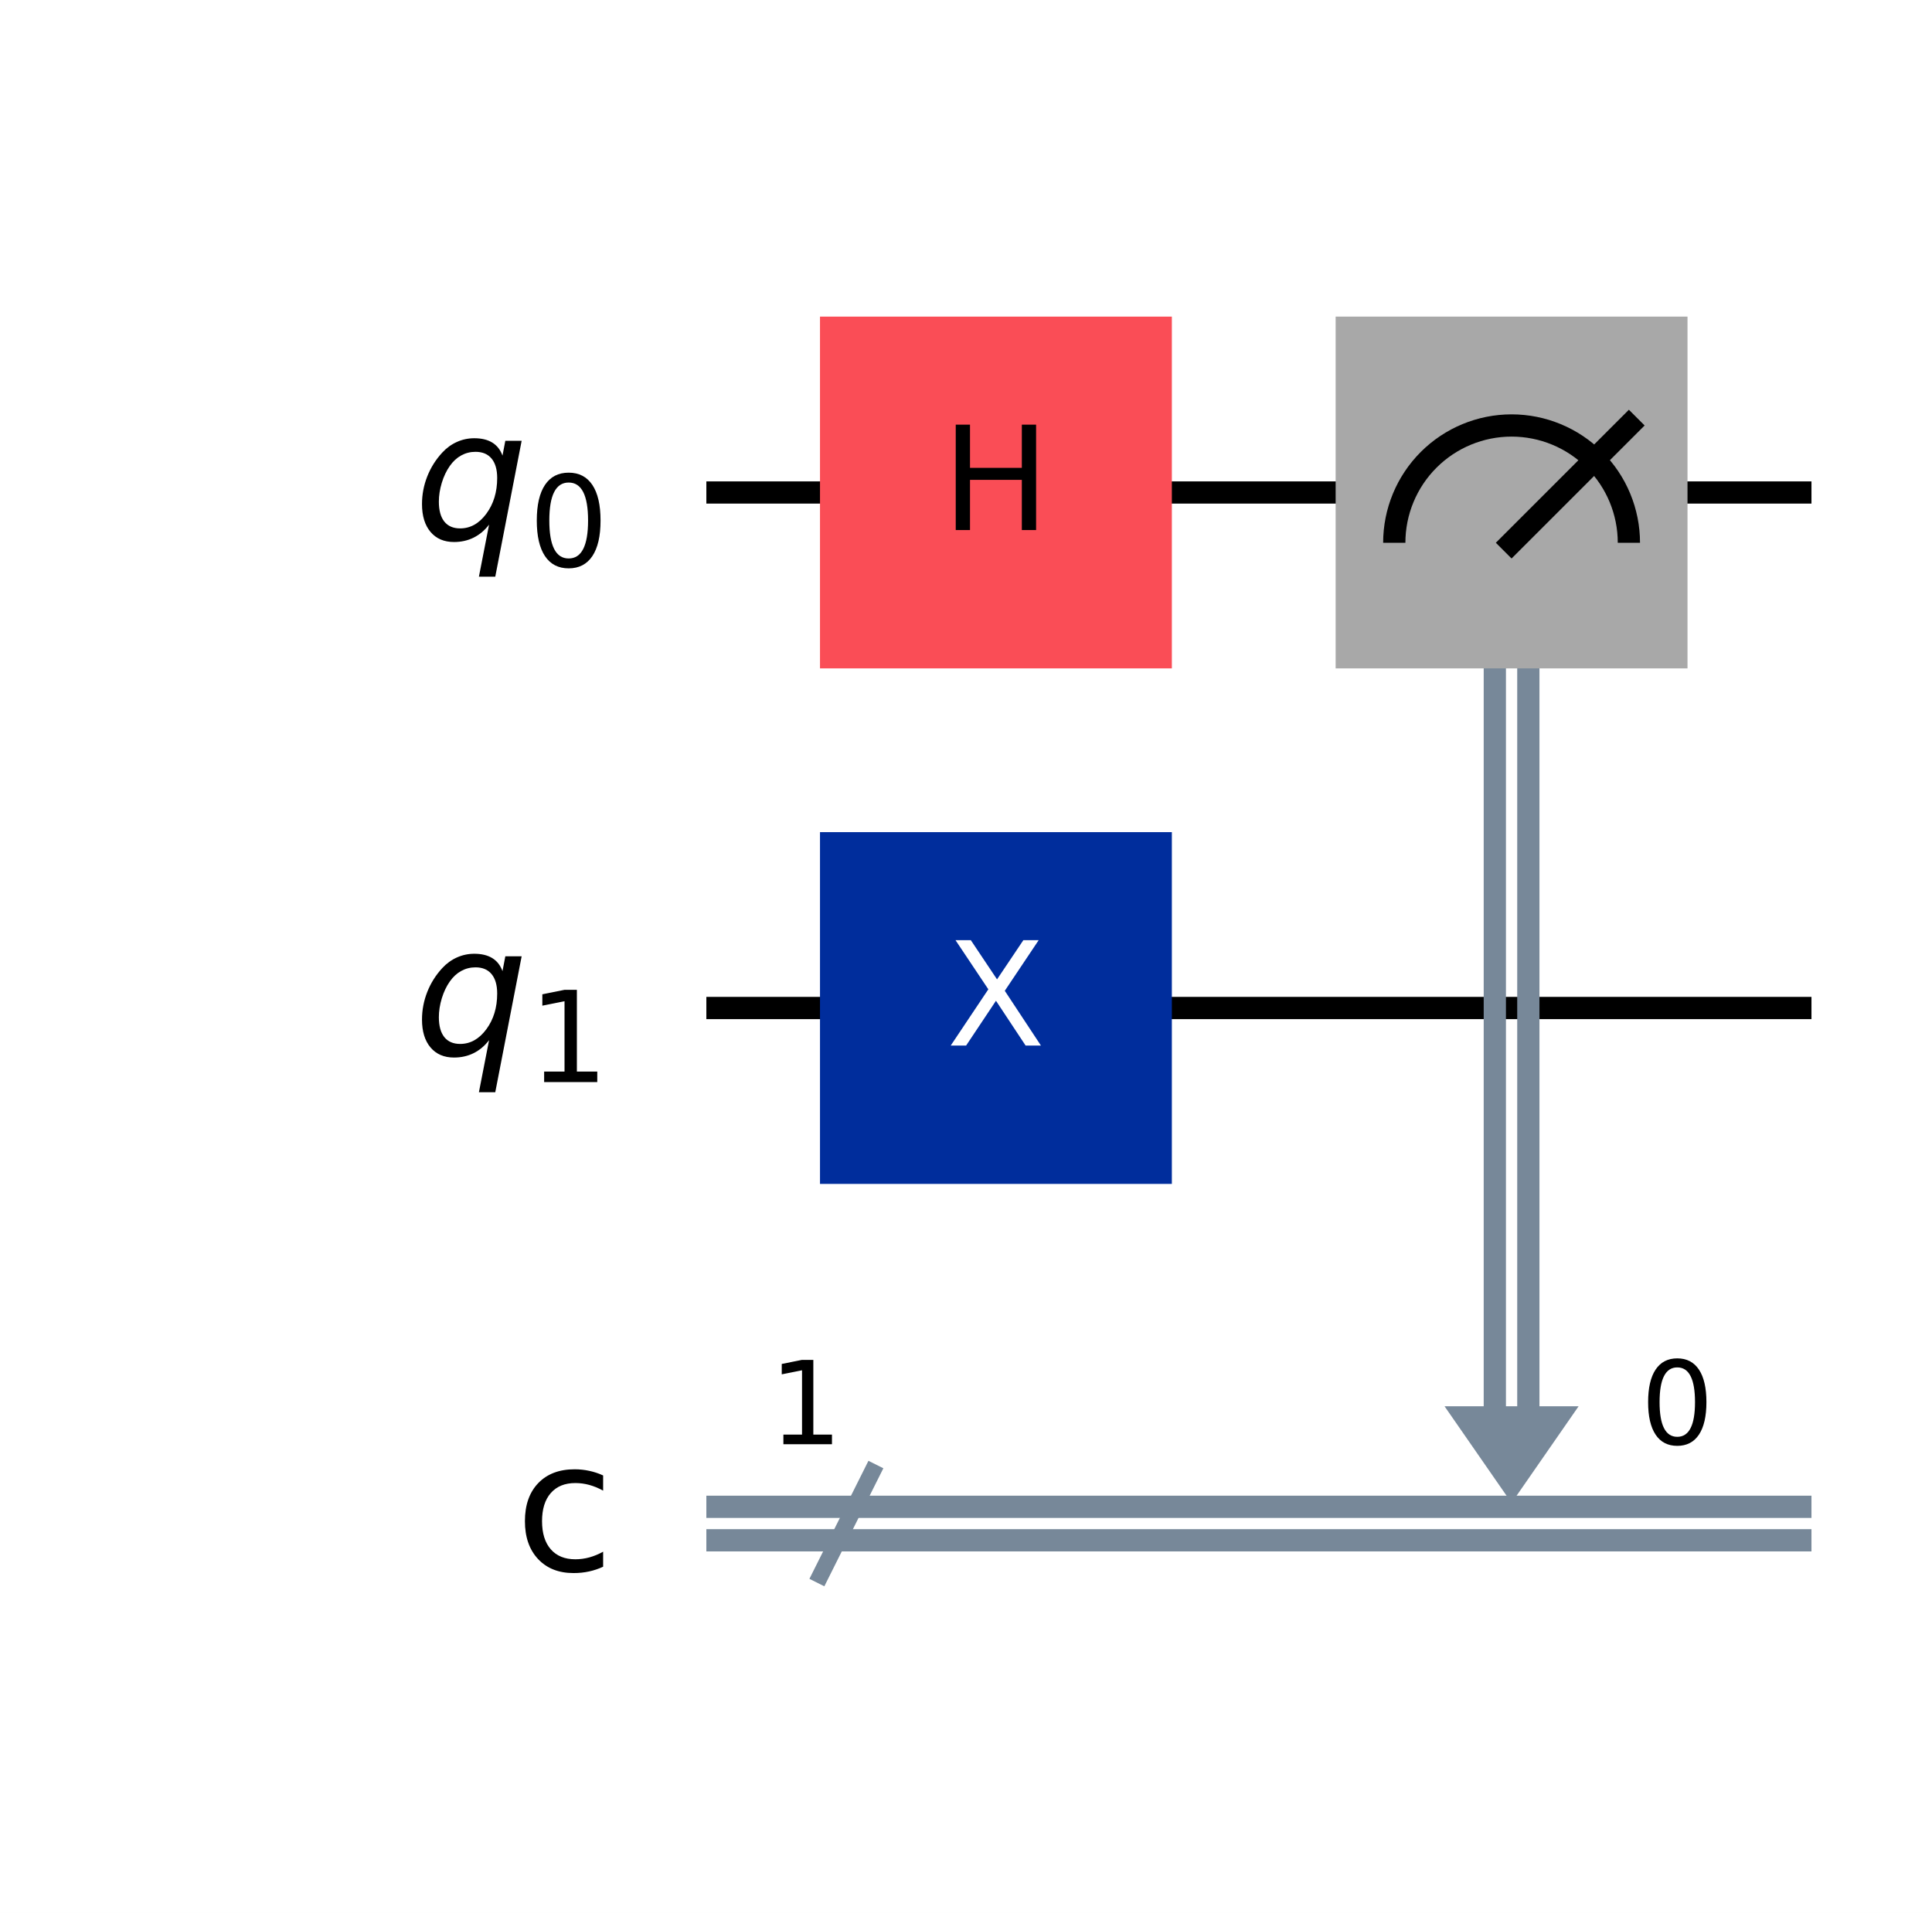
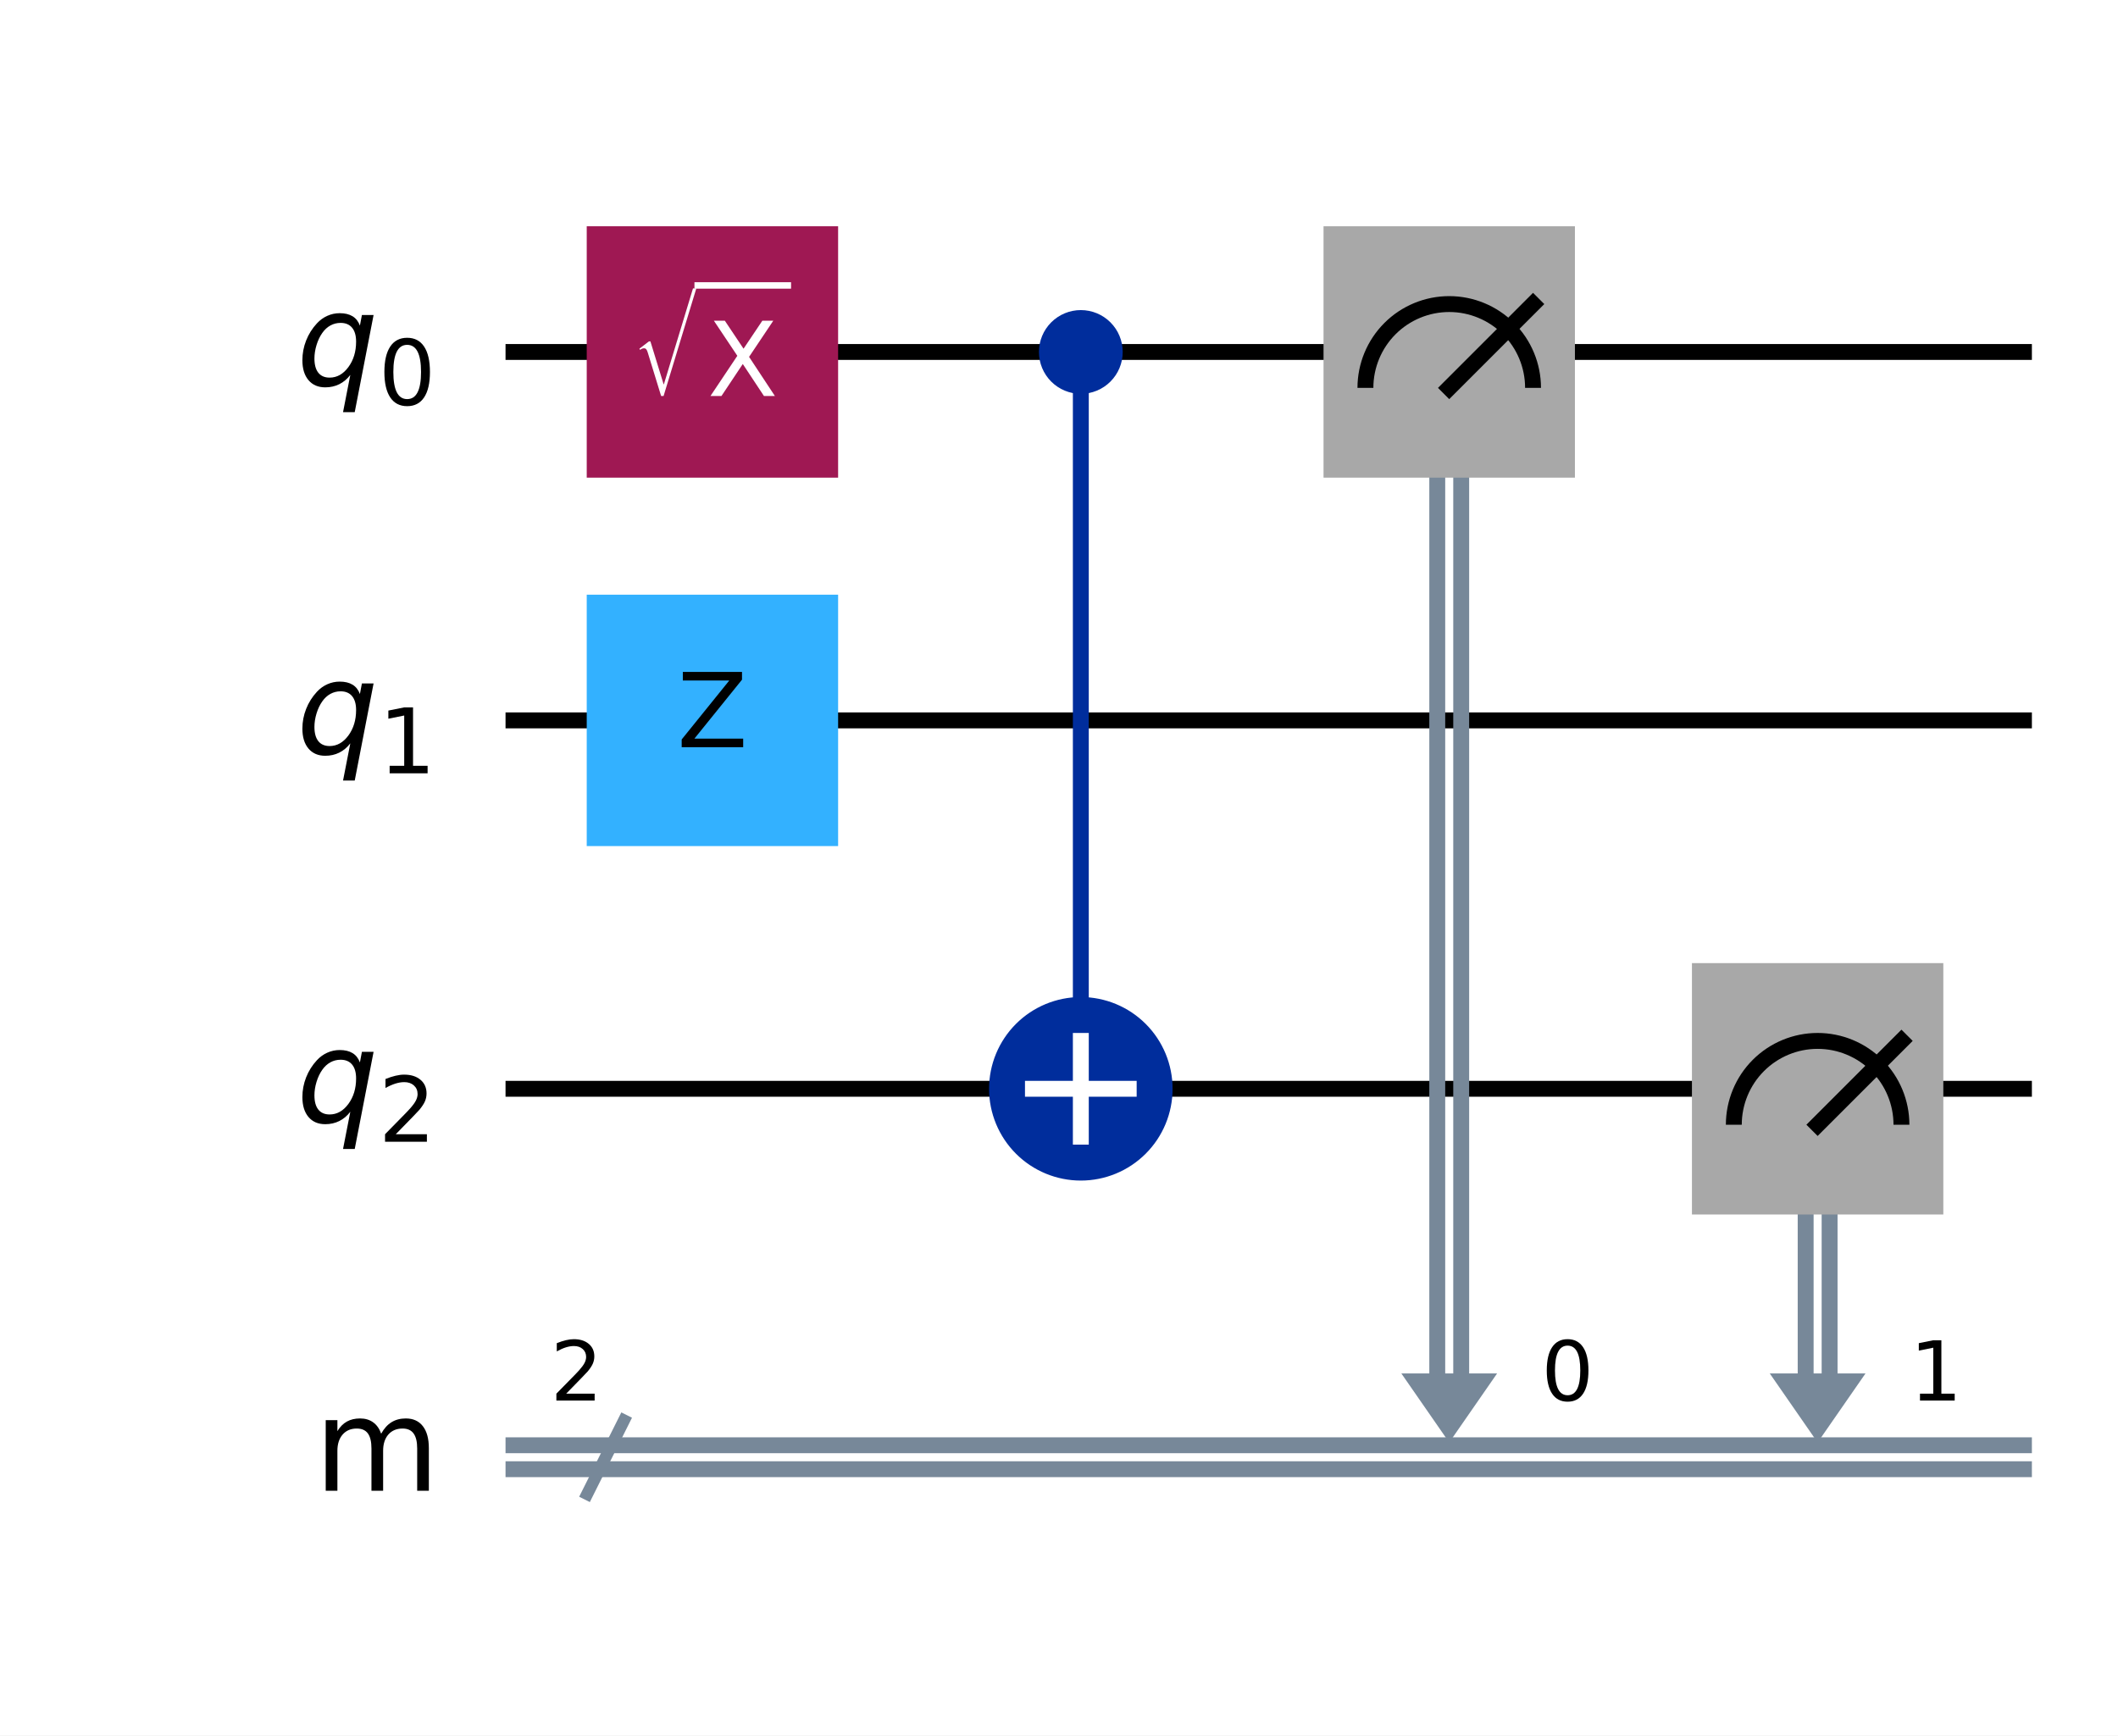
- <svg xmlns="http://www.w3.org/2000/svg" xmlns:xlink="http://www.w3.org/1999/xlink" width="173.676pt" height="172.004pt" viewBox="0 0 173.676 172.004" version="1.1">
+ <svg xmlns="http://www.w3.org/2000/svg" xmlns:xlink="http://www.w3.org/1999/xlink" width="266.496pt" height="218.358pt" viewBox="0 0 266.496 218.358" version="1.1">
  <defs>
    <style type="text/css">*{stroke-linejoin: round; stroke-linecap: butt}</style>
  </defs>
  <g id="figure_1">
    <g id="patch_1">
-       <path d="M -0 172.004  L 173.676 172.004  L 173.676 0  L -0 0  z " style="fill: #ffffff" />
+       <path d="M 0 218.358  L 266.496 218.358  L 266.496 0  L 0 0  z " style="fill: #ffffff" />
    </g>
    <g id="axes_1">
      <g id="line2d_1">
-         <path d="M 64.497 44.283  L 161.841 44.283  " clip-path="url(#p503da0a615)" style="fill: none; stroke: #000000; stroke-width: 2; stroke-linecap: square" />
+         <path d="M 64.609 44.283  L 254.661 44.283  " clip-path="url(#pd11c1b05af)" style="fill: none; stroke: #000000; stroke-width: 2; stroke-linecap: square" />
      </g>
      <g id="line2d_2">
-         <path d="M 64.497 90.637  L 161.841 90.637  " clip-path="url(#p503da0a615)" style="fill: none; stroke: #000000; stroke-width: 2; stroke-linecap: square" />
+         <path d="M 64.609 90.637  L 254.661 90.637  " clip-path="url(#pd11c1b05af)" style="fill: none; stroke: #000000; stroke-width: 2; stroke-linecap: square" />
      </g>
      <g id="line2d_3">
-         <path d="M 73.768 141.627  L 78.403 132.356  " clip-path="url(#p503da0a615)" style="fill: none; stroke: #778899; stroke-width: 1.5; stroke-linecap: square" />
+         <path d="M 64.609 136.991  L 254.661 136.991  " clip-path="url(#pd11c1b05af)" style="fill: none; stroke: #000000; stroke-width: 2; stroke-linecap: square" />
      </g>
      <g id="line2d_4">
-         <path d="M 64.497 135.485  L 161.841 135.485  " clip-path="url(#p503da0a615)" style="fill: none; stroke: #778899; stroke-width: 2; stroke-linecap: square" />
+         <path d="M 73.88 187.981  L 78.515 178.71  " clip-path="url(#pd11c1b05af)" style="fill: none; stroke: #778899; stroke-width: 1.5; stroke-linecap: square" />
      </g>
      <g id="line2d_5">
-         <path d="M 64.497 138.498  L 161.841 138.498  " clip-path="url(#p503da0a615)" style="fill: none; stroke: #778899; stroke-width: 2; stroke-linecap: square" />
+         <path d="M 64.609 181.839  L 254.661 181.839  " clip-path="url(#pd11c1b05af)" style="fill: none; stroke: #778899; stroke-width: 2; stroke-linecap: square" />
+       </g>
+       <g id="line2d_6">
+         <path d="M 64.609 184.852  L 254.661 184.852  " clip-path="url(#pd11c1b05af)" style="fill: none; stroke: #778899; stroke-width: 2; stroke-linecap: square" />
      </g>
      <g id="patch_2">
-         <path d="M 129.856 126.446  L 141.908 126.446  L 135.882 135.137  z " clip-path="url(#p503da0a615)" style="fill: #778899" />
+         <path d="M 176.322 172.8  L 188.374 172.8  L 182.348 181.491  z " clip-path="url(#pd11c1b05af)" style="fill: #778899" />
      </g>
      <g id="patch_3">
-         <path d="M 59.862 21.106  L -1098.988 21.106  L -1098.988 206.522  L 59.862 206.522  z " clip-path="url(#p503da0a615)" style="fill: #ffffff; stroke: #ffffff; stroke-width: 1.5; stroke-linejoin: miter" />
+         <path d="M 222.676 172.8  L 234.728 172.8  L 228.702 181.491  z " clip-path="url(#pd11c1b05af)" style="fill: #778899" />
      </g>
-       <g id="line2d_6">
-         <path d="M 137.389 44.283  L 137.389 126.446  " clip-path="url(#p503da0a615)" style="fill: none; stroke: #778899; stroke-width: 2; stroke-linecap: square" />
+       <g id="patch_4">
+         <path d="M 59.974 21.106  L -1098.876 21.106  L -1098.876 252.876  L 59.974 252.876  z " clip-path="url(#pd11c1b05af)" style="fill: #ffffff; stroke: #ffffff; stroke-width: 1.5; stroke-linejoin: miter" />
      </g>
      <g id="line2d_7">
-         <path d="M 134.376 44.283  L 134.376 126.446  " clip-path="url(#p503da0a615)" style="fill: none; stroke: #778899; stroke-width: 2; stroke-linecap: square" />
+         <path d="M 135.994 136.991  L 135.994 44.283  " clip-path="url(#pd11c1b05af)" style="fill: none; stroke: #002d9c; stroke-width: 2; stroke-linecap: square" />
      </g>
-       <g id="patch_4">
-         <path d="M 74.463 59.348  L 104.593 59.348  L 104.593 29.218  L 74.463 29.218  z " clip-path="url(#p503da0a615)" style="fill: #fa4d56; stroke: #fa4d56; stroke-width: 1.5; stroke-linejoin: miter" />
+       <g id="line2d_8">
+         <path d="M 183.855 44.283  L 183.855 172.8  " clip-path="url(#pd11c1b05af)" style="fill: none; stroke: #778899; stroke-width: 2; stroke-linecap: square" />
+       </g>
+       <g id="line2d_9">
+         <path d="M 180.842 44.283  L 180.842 172.8  " clip-path="url(#pd11c1b05af)" style="fill: none; stroke: #778899; stroke-width: 2; stroke-linecap: square" />
+       </g>
+       <g id="line2d_10">
+         <path d="M 230.209 136.991  L 230.209 172.8  " clip-path="url(#pd11c1b05af)" style="fill: none; stroke: #778899; stroke-width: 2; stroke-linecap: square" />
+       </g>
+       <g id="line2d_11">
+         <path d="M 227.196 136.991  L 227.196 172.8  " clip-path="url(#pd11c1b05af)" style="fill: none; stroke: #778899; stroke-width: 2; stroke-linecap: square" />
      </g>
      <g id="patch_5">
-         <path d="M 74.463 105.702  L 104.593 105.702  L 104.593 75.572  L 74.463 75.572  z " clip-path="url(#p503da0a615)" style="fill: #002d9c; stroke: #002d9c; stroke-width: 1.5; stroke-linejoin: miter" />
+         <path d="M 74.575 59.348  L 104.705 59.348  L 104.705 29.218  L 74.575 29.218  z " clip-path="url(#pd11c1b05af)" style="fill: #9f1853; stroke: #9f1853; stroke-width: 1.5; stroke-linejoin: miter" />
      </g>
      <g id="patch_6">
-         <path d="M 120.817 59.348  L 150.947 59.348  L 150.947 29.218  L 120.817 29.218  z " clip-path="url(#p503da0a615)" style="fill: #a8a8a8; stroke: #a8a8a8; stroke-width: 1.5; stroke-linejoin: miter" />
+         <path d="M 74.575 105.702  L 104.705 105.702  L 104.705 75.572  L 74.575 75.572  z " clip-path="url(#pd11c1b05af)" style="fill: #33b1ff; stroke: #33b1ff; stroke-width: 1.5; stroke-linejoin: miter" />
      </g>
      <g id="patch_7">
-         <path d="M 146.428 48.803  C 146.428 46.007 145.316 43.323 143.339 41.346  C 141.362 39.369 138.678 38.257 135.882 38.257  C 133.087 38.257 130.403 39.369 128.426 41.346  C 126.449 43.323 125.337 46.007 125.337 48.803  " clip-path="url(#p503da0a615)" style="fill: none; stroke: #000000; stroke-width: 2; stroke-linejoin: miter" />
+         <path d="M 135.994 48.803  C 137.193 48.803 138.343 48.327 139.19 47.479  C 140.038 46.631 140.514 45.482 140.514 44.283  C 140.514 43.085 140.038 41.935 139.19 41.087  C 138.343 40.24 137.193 39.764 135.994 39.764  C 134.796 39.764 133.646 40.24 132.799 41.087  C 131.951 41.935 131.475 43.085 131.475 44.283  C 131.475 45.482 131.951 46.631 132.799 47.479  C 133.646 48.327 134.796 48.803 135.994 48.803  z " clip-path="url(#pd11c1b05af)" style="fill: #002d9c; stroke: #002d9c; stroke-width: 1.5; stroke-linejoin: miter" />
      </g>
-       <g id="line2d_8">
-         <path d="M 135.882 48.803  L 146.428 38.257  " clip-path="url(#p503da0a615)" style="fill: none; stroke: #000000; stroke-width: 2; stroke-linecap: square" />
+       <g id="patch_8">
+         <path d="M 135.994 147.537  C 138.791 147.537 141.474 146.426 143.451 144.448  C 145.429 142.47 146.54 139.788 146.54 136.991  C 146.54 134.194 145.429 131.512 143.451 129.534  C 141.474 127.557 138.791 126.446 135.994 126.446  C 133.198 126.446 130.515 127.557 128.538 129.534  C 126.56 131.512 125.449 134.194 125.449 136.991  C 125.449 139.788 126.56 142.47 128.538 144.448  C 130.515 146.426 133.198 147.537 135.994 147.537  z " clip-path="url(#pd11c1b05af)" style="fill: #002d9c; stroke: #002d9c; stroke-width: 2; stroke-linejoin: miter" />
+       </g>
+       <g id="patch_9">
+         <path d="M 167.283 59.348  L 197.413 59.348  L 197.413 29.218  L 167.283 29.218  z " clip-path="url(#pd11c1b05af)" style="fill: #a8a8a8; stroke: #a8a8a8; stroke-width: 1.5; stroke-linejoin: miter" />
+       </g>
+       <g id="patch_10">
+         <path d="M 192.894 48.803  C 192.894 46.007 191.782 43.323 189.805 41.346  C 187.828 39.369 185.144 38.257 182.348 38.257  C 179.553 38.257 176.868 39.369 174.892 41.346  C 172.915 43.323 171.803 46.007 171.803 48.803  " clip-path="url(#pd11c1b05af)" style="fill: none; stroke: #000000; stroke-width: 2; stroke-linejoin: miter" />
+       </g>
+       <g id="line2d_12">
+         <path d="M 182.348 48.803  L 192.894 38.257  " clip-path="url(#pd11c1b05af)" style="fill: none; stroke: #000000; stroke-width: 2; stroke-linecap: square" />
+       </g>
+       <g id="patch_11">
+         <path d="M 213.637 152.056  L 243.767 152.056  L 243.767 121.926  L 213.637 121.926  z " clip-path="url(#pd11c1b05af)" style="fill: #a8a8a8; stroke: #a8a8a8; stroke-width: 1.5; stroke-linejoin: miter" />
+       </g>
+       <g id="patch_12">
+         <path d="M 239.248 141.511  C 239.248 138.715 238.136 136.031 236.159 134.054  C 234.182 132.077 231.498 130.965 228.702 130.965  C 225.907 130.965 223.222 132.077 221.246 134.054  C 219.269 136.031 218.157 138.715 218.157 141.511  " clip-path="url(#pd11c1b05af)" style="fill: none; stroke: #000000; stroke-width: 2; stroke-linejoin: miter" />
+       </g>
+       <g id="line2d_13">
+         <path d="M 228.702 141.511  L 239.248 130.965  " clip-path="url(#pd11c1b05af)" style="fill: none; stroke: #000000; stroke-width: 2; stroke-linecap: square" />
+       </g>
+       <g id="line2d_14">
+         <path d="M 135.994 143.017  L 135.994 130.965  " clip-path="url(#pd11c1b05af)" style="fill: none; stroke: #ffffff; stroke-width: 2; stroke-linecap: square" />
+       </g>
+       <g id="line2d_15">
+         <path d="M 129.968 136.991  L 142.02 136.991  " clip-path="url(#pd11c1b05af)" style="fill: none; stroke: #ffffff; stroke-width: 2; stroke-linecap: square" />
      </g>
      <g id="text_1">
-         <g clip-path="url(#p503da0a615)">
-           <g transform="translate(37.18895 48.50439) scale(0.1625 -0.1625)">
+         <g clip-path="url(#pd11c1b05af)">
+           <g transform="translate(37.3009 48.50439) scale(0.1625 -0.1625)">
            <defs>
              <path id="DejaVuSans-Oblique-54" d="M 2669 525  Q 2438 222 2123 65  Q 1809 -91 1428 -91  Q 897 -91 595 267  Q 294 625 294 1253  Q 294 1759 480 2231  Q 666 2703 1013 3078  Q 1238 3322 1530 3453  Q 1822 3584 2144 3584  Q 2531 3584 2781 3431  Q 3031 3278 3144 2969  L 3244 3494  L 3822 3494  L 2888 -1319  L 2309 -1319  L 2669 525  z M 891 1338  Q 891 875 1084 633  Q 1278 391 1644 391  Q 2188 391 2572 911  Q 2956 1431 2956 2175  Q 2956 2625 2757 2864  Q 2559 3103 2188 3103  Q 1916 3103 1684 2976  Q 1453 2850 1281 2606  Q 1100 2350 995 2006  Q 891 1663 891 1338  z " transform="scale(0.015625)" />
              <path id="DejaVuSans-13" d="M 2034 4250  Q 1547 4250 1301 3770  Q 1056 3291 1056 2328  Q 1056 1369 1301 889  Q 1547 409 2034 409  Q 2525 409 2770 889  Q 3016 1369 3016 2328  Q 3016 3291 2770 3770  Q 2525 4250 2034 4250  z M 2034 4750  Q 2819 4750 3233 4129  Q 3647 3509 3647 2328  Q 3647 1150 3233 529  Q 2819 -91 2034 -91  Q 1250 -91 836 529  Q 422 1150 422 2328  Q 422 3509 836 4129  Q 1250 4750 2034 4750  z " transform="scale(0.015625)" />
            </defs>
            <use xlink:href="#DejaVuSans-Oblique-54" />
            <use xlink:href="#DejaVuSans-13" transform="translate(63.47656 -14.99995) scale(0.7)" />
          </g>
        </g>
      </g>
      <g id="text_2">
-         <g clip-path="url(#p503da0a615)">
-           <g transform="translate(37.18895 94.85839) scale(0.1625 -0.1625)">
+         <g clip-path="url(#pd11c1b05af)">
+           <g transform="translate(37.3009 94.85839) scale(0.1625 -0.1625)">
            <defs>
              <path id="DejaVuSans-14" d="M 794 531  L 1825 531  L 1825 4091  L 703 3866  L 703 4441  L 1819 4666  L 2450 4666  L 2450 531  L 3481 531  L 3481 0  L 794 0  L 794 531  z " transform="scale(0.015625)" />
            </defs>
            <use xlink:href="#DejaVuSans-Oblique-54" />
            <use xlink:href="#DejaVuSans-14" transform="translate(63.47656 -14.99995) scale(0.7)" />
          </g>
        </g>
      </g>
      <g id="text_3">
-         <g clip-path="url(#p503da0a615)">
-           <g transform="translate(69.13265 129.8574) scale(0.104 -0.104)">
-             <use xlink:href="#DejaVuSans-14" />
+         <g clip-path="url(#pd11c1b05af)">
+           <g transform="translate(37.3009 141.2124) scale(0.1625 -0.1625)">
+             <defs>
+               <path id="DejaVuSans-15" d="M 1228 531  L 3431 531  L 3431 0  L 469 0  L 469 531  Q 828 903 1448 1529  Q 2069 2156 2228 2338  Q 2531 2678 2651 2914  Q 2772 3150 2772 3378  Q 2772 3750 2511 3984  Q 2250 4219 1831 4219  Q 1534 4219 1204 4116  Q 875 4013 500 3803  L 500 4441  Q 881 4594 1212 4672  Q 1544 4750 1819 4750  Q 2544 4750 2975 4387  Q 3406 4025 3406 3419  Q 3406 3131 3298 2873  Q 3191 2616 2906 2266  Q 2828 2175 2409 1742  Q 1991 1309 1228 531  z " transform="scale(0.015625)" />
+             </defs>
+             <use xlink:href="#DejaVuSans-Oblique-54" />
+             <use xlink:href="#DejaVuSans-15" transform="translate(63.47656 -14.99995) scale(0.7)" />
          </g>
        </g>
      </g>
      <g id="text_4">
-         <g clip-path="url(#p503da0a615)">
-           <g transform="translate(46.29149 141.2124) scale(0.1625 -0.1625)">
-             <defs>
-               <path id="DejaVuSans-46" d="M 3122 3366  L 3122 2828  Q 2878 2963 2633 3030  Q 2388 3097 2138 3097  Q 1578 3097 1268 2742  Q 959 2388 959 1747  Q 959 1106 1268 751  Q 1578 397 2138 397  Q 2388 397 2633 464  Q 2878 531 3122 666  L 3122 134  Q 2881 22 2623 -34  Q 2366 -91 2075 -91  Q 1284 -91 818 406  Q 353 903 353 1747  Q 353 2603 823 3093  Q 1294 3584 2113 3584  Q 2378 3584 2631 3529  Q 2884 3475 3122 3366  z " transform="scale(0.015625)" />
-             </defs>
-             <use xlink:href="#DejaVuSans-46" />
+         <g clip-path="url(#pd11c1b05af)">
+           <g transform="translate(69.2446 176.2114) scale(0.104 -0.104)">
+             <use xlink:href="#DejaVuSans-15" />
          </g>
        </g>
      </g>
      <g id="text_5">
-         <g clip-path="url(#p503da0a615)">
-           <g transform="translate(84.64021 47.66015) scale(0.13 -0.13)">
+         <g clip-path="url(#pd11c1b05af)">
+           <g transform="translate(39.50988 187.5664) scale(0.1625 -0.1625)">
            <defs>
-               <path id="DejaVuSans-2b" d="M 628 4666  L 1259 4666  L 1259 2753  L 3553 2753  L 3553 4666  L 4184 4666  L 4184 0  L 3553 0  L 3553 2222  L 1259 2222  L 1259 0  L 628 0  L 628 4666  z " transform="scale(0.015625)" />
+               <path id="DejaVuSans-50" d="M 3328 2828  Q 3544 3216 3844 3400  Q 4144 3584 4550 3584  Q 5097 3584 5394 3201  Q 5691 2819 5691 2113  L 5691 0  L 5113 0  L 5113 2094  Q 5113 2597 4934 2840  Q 4756 3084 4391 3084  Q 3944 3084 3684 2787  Q 3425 2491 3425 1978  L 3425 0  L 2847 0  L 2847 2094  Q 2847 2600 2669 2842  Q 2491 3084 2119 3084  Q 1678 3084 1418 2786  Q 1159 2488 1159 1978  L 1159 0  L 581 0  L 581 3500  L 1159 3500  L 1159 2956  Q 1356 3278 1631 3431  Q 1906 3584 2284 3584  Q 2666 3584 2933 3390  Q 3200 3197 3328 2828  z " transform="scale(0.015625)" />
            </defs>
-             <use xlink:href="#DejaVuSans-2b" />
+             <use xlink:href="#DejaVuSans-50" />
          </g>
        </g>
      </g>
      <g id="text_6">
-         <g clip-path="url(#p503da0a615)">
-           <g style="fill: #ffffff" transform="translate(85.07591 94.01415) scale(0.13 -0.13)">
+         <g clip-path="url(#pd11c1b05af)">
+           <g style="fill: #ffffff" transform="translate(79.63036 49.93668) scale(0.13 -0.13)">
            <defs>
+               <path id="STIXSizeOneSym-Regular-26" d="M 6970 9933  L 3373 -1888  L 3104 -1888  L 1626 2918  Q 1555 3149 1465 3251  Q 1376 3354 1229 3354  Q 1011 3354 794 3181  L 717 3309  L 1766 4115  L 1926 4115  L 3379 -602  L 3405 -602  L 6605 9933  L 6970 9933  z " transform="scale(0.015625)" />
              <path id="DejaVuSans-3b" d="M 403 4666  L 1081 4666  L 2241 2931  L 3406 4666  L 4084 4666  L 2584 2425  L 4184 0  L 3506 0  L 2194 1984  L 872 0  L 191 0  L 1856 2491  L 403 4666  z " transform="scale(0.015625)" />
            </defs>
-             <use xlink:href="#DejaVuSans-3b" />
+             <use xlink:href="#STIXSizeOneSym-Regular-26" transform="translate(0 17.48438) scale(0.563912)" />
+             <use xlink:href="#DejaVuSans-3b" transform="translate(72.10478 0.84375)" />
+             <path d="M 59.605 104.75  L 59.605 111  L 153.111 111  L 153.111 104.75  L 59.605 104.75  z " />
          </g>
        </g>
      </g>
      <g id="text_7">
-         <g clip-path="url(#p503da0a615)">
-           <g transform="translate(147.4709 129.8574) scale(0.104 -0.104)">
+         <g clip-path="url(#pd11c1b05af)">
+           <g transform="translate(85.18786 94.01415) scale(0.13 -0.13)">
+             <defs>
+               <path id="DejaVuSans-3d" d="M 359 4666  L 4025 4666  L 4025 4184  L 1075 531  L 4097 531  L 4097 0  L 288 0  L 288 481  L 3238 4134  L 359 4134  L 359 4666  z " transform="scale(0.015625)" />
+             </defs>
+             <use xlink:href="#DejaVuSans-3d" />
+           </g>
+         </g>
+       </g>
+       <g id="text_8">
+         <g clip-path="url(#pd11c1b05af)">
+           <g transform="translate(193.9369 176.2114) scale(0.104 -0.104)">
            <use xlink:href="#DejaVuSans-13" />
+           </g>
+         </g>
+       </g>
+       <g id="text_9">
+         <g clip-path="url(#pd11c1b05af)">
+           <g transform="translate(240.2909 176.2114) scale(0.104 -0.104)">
+             <use xlink:href="#DejaVuSans-14" />
          </g>
        </g>
      </g>
    </g>
  </g>
  <defs>
-     <clipPath id="p503da0a615">
-       <rect x="7.2" y="7.2" width="159.276" height="157.604" />
+     <clipPath id="pd11c1b05af">
+       <rect x="7.2" y="7.2" width="252.096" height="203.958" />
    </clipPath>
  </defs>
</svg>
